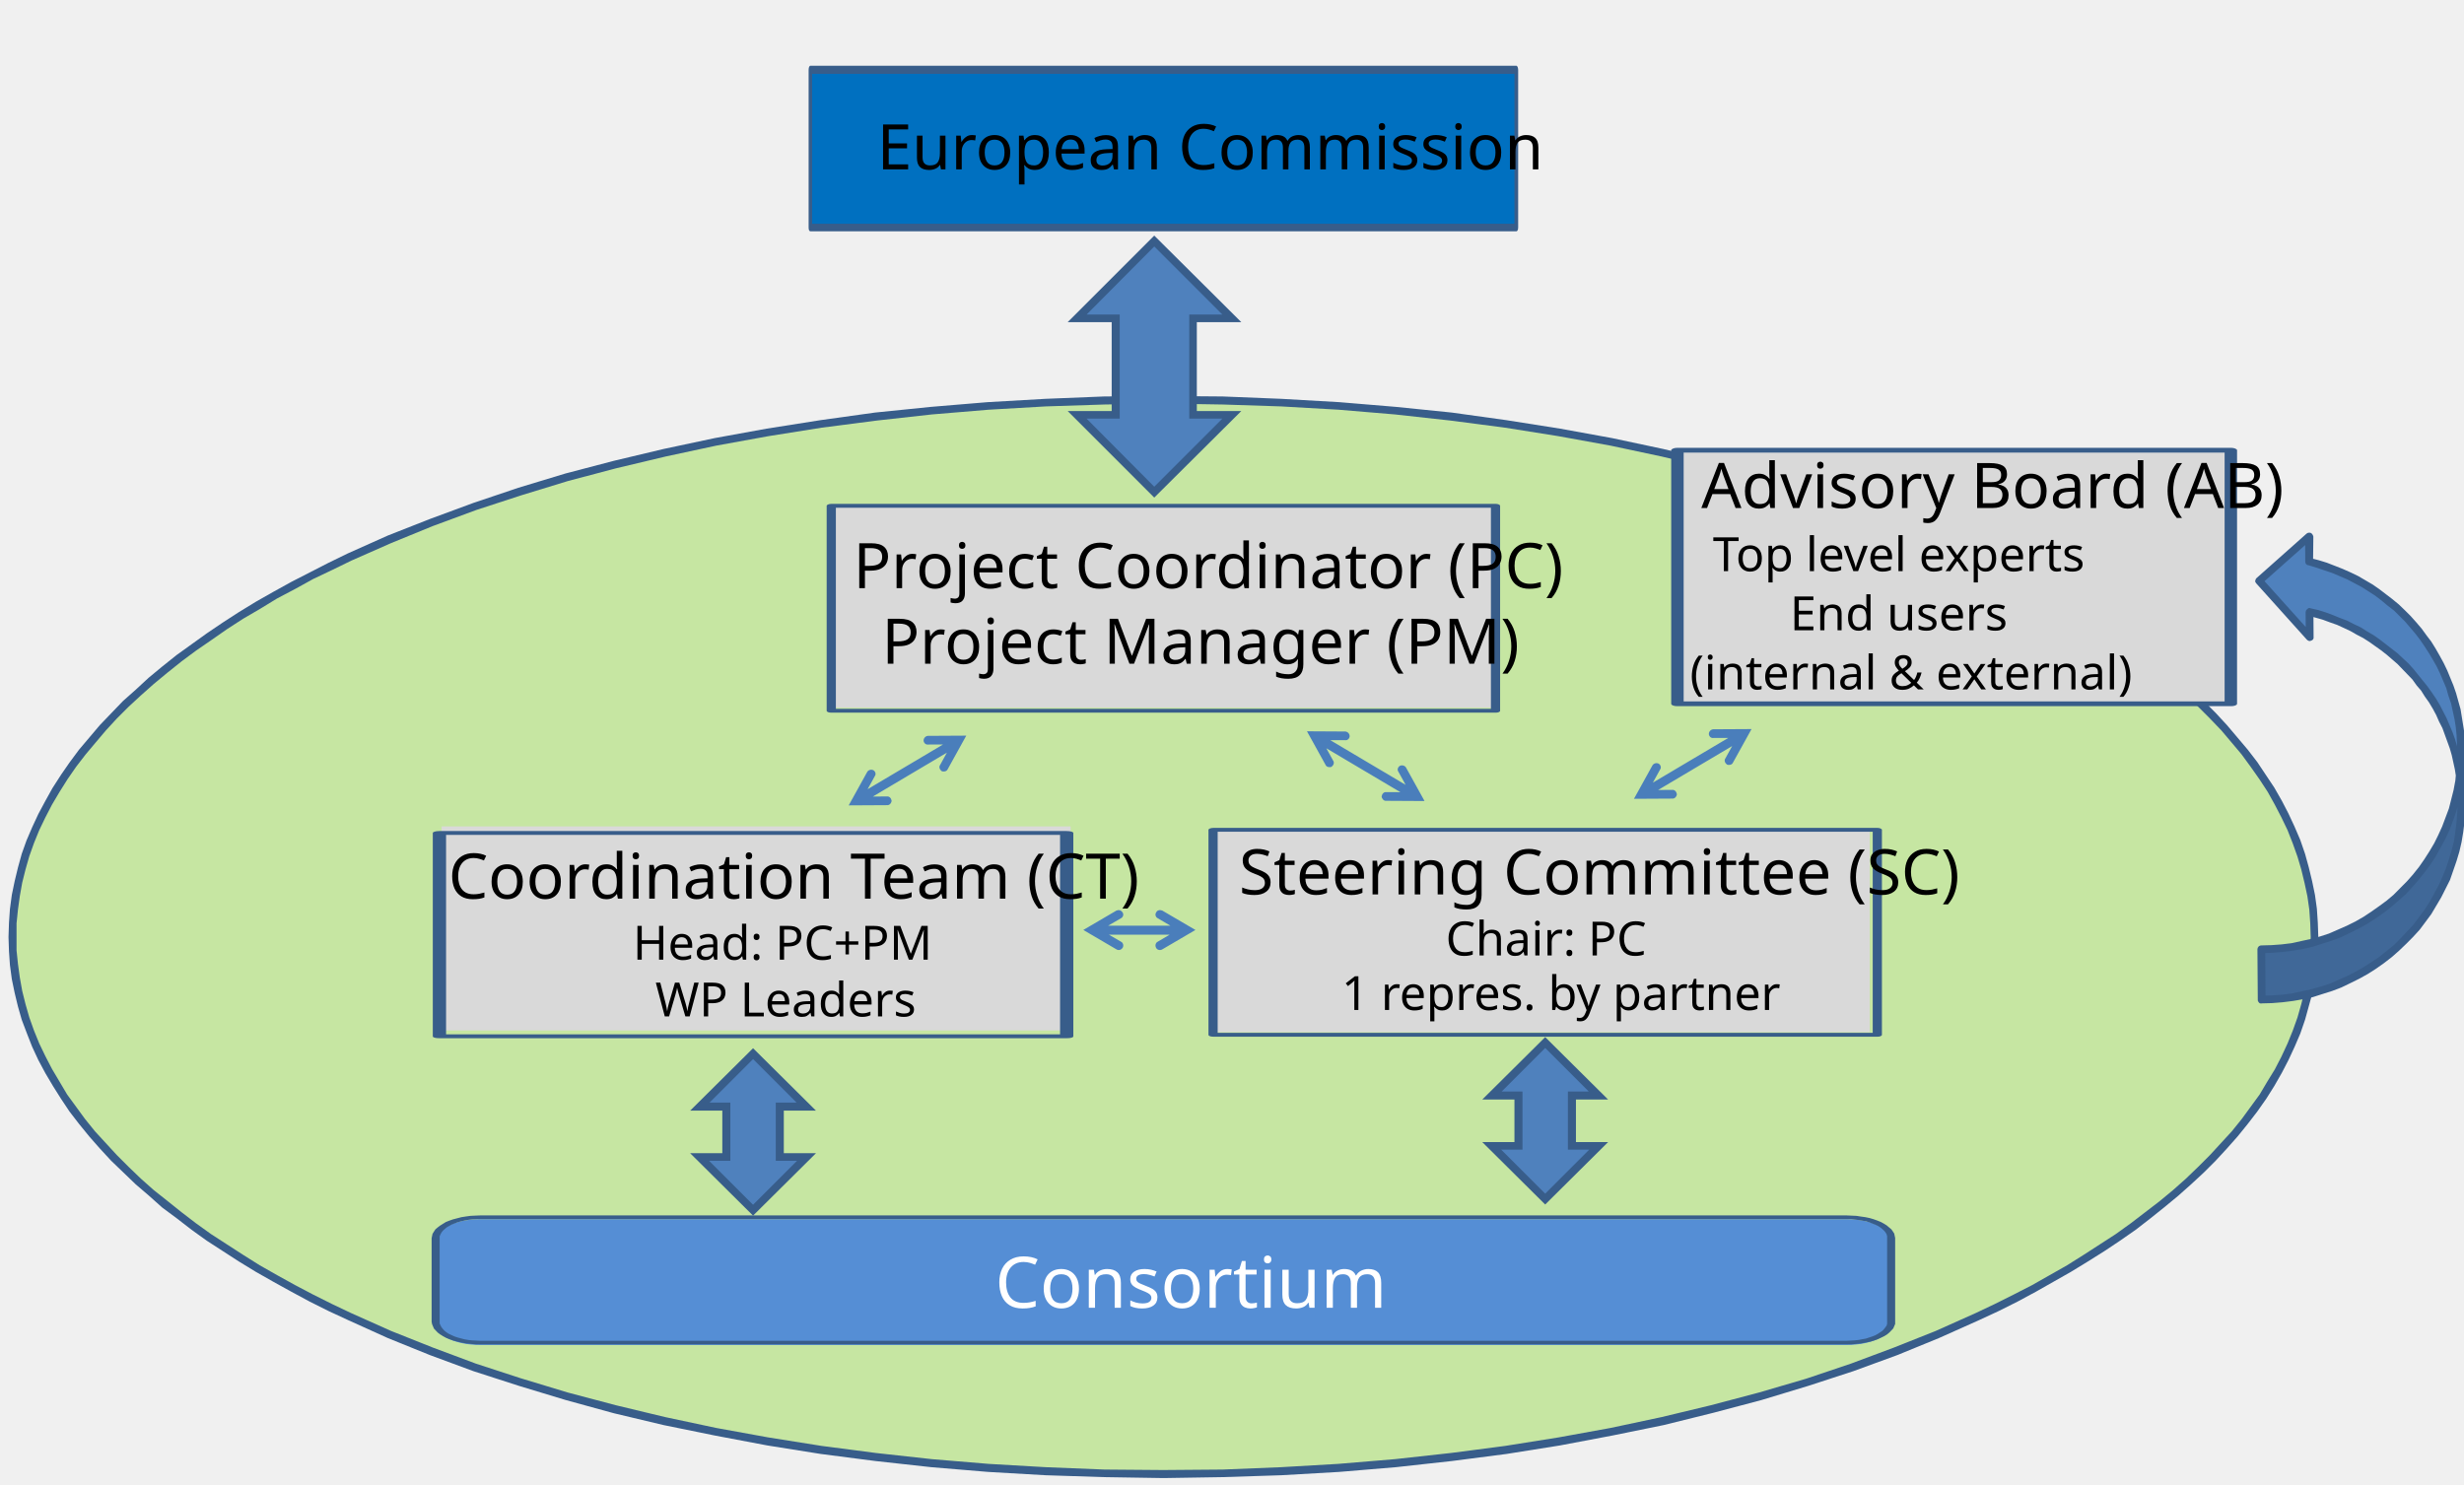
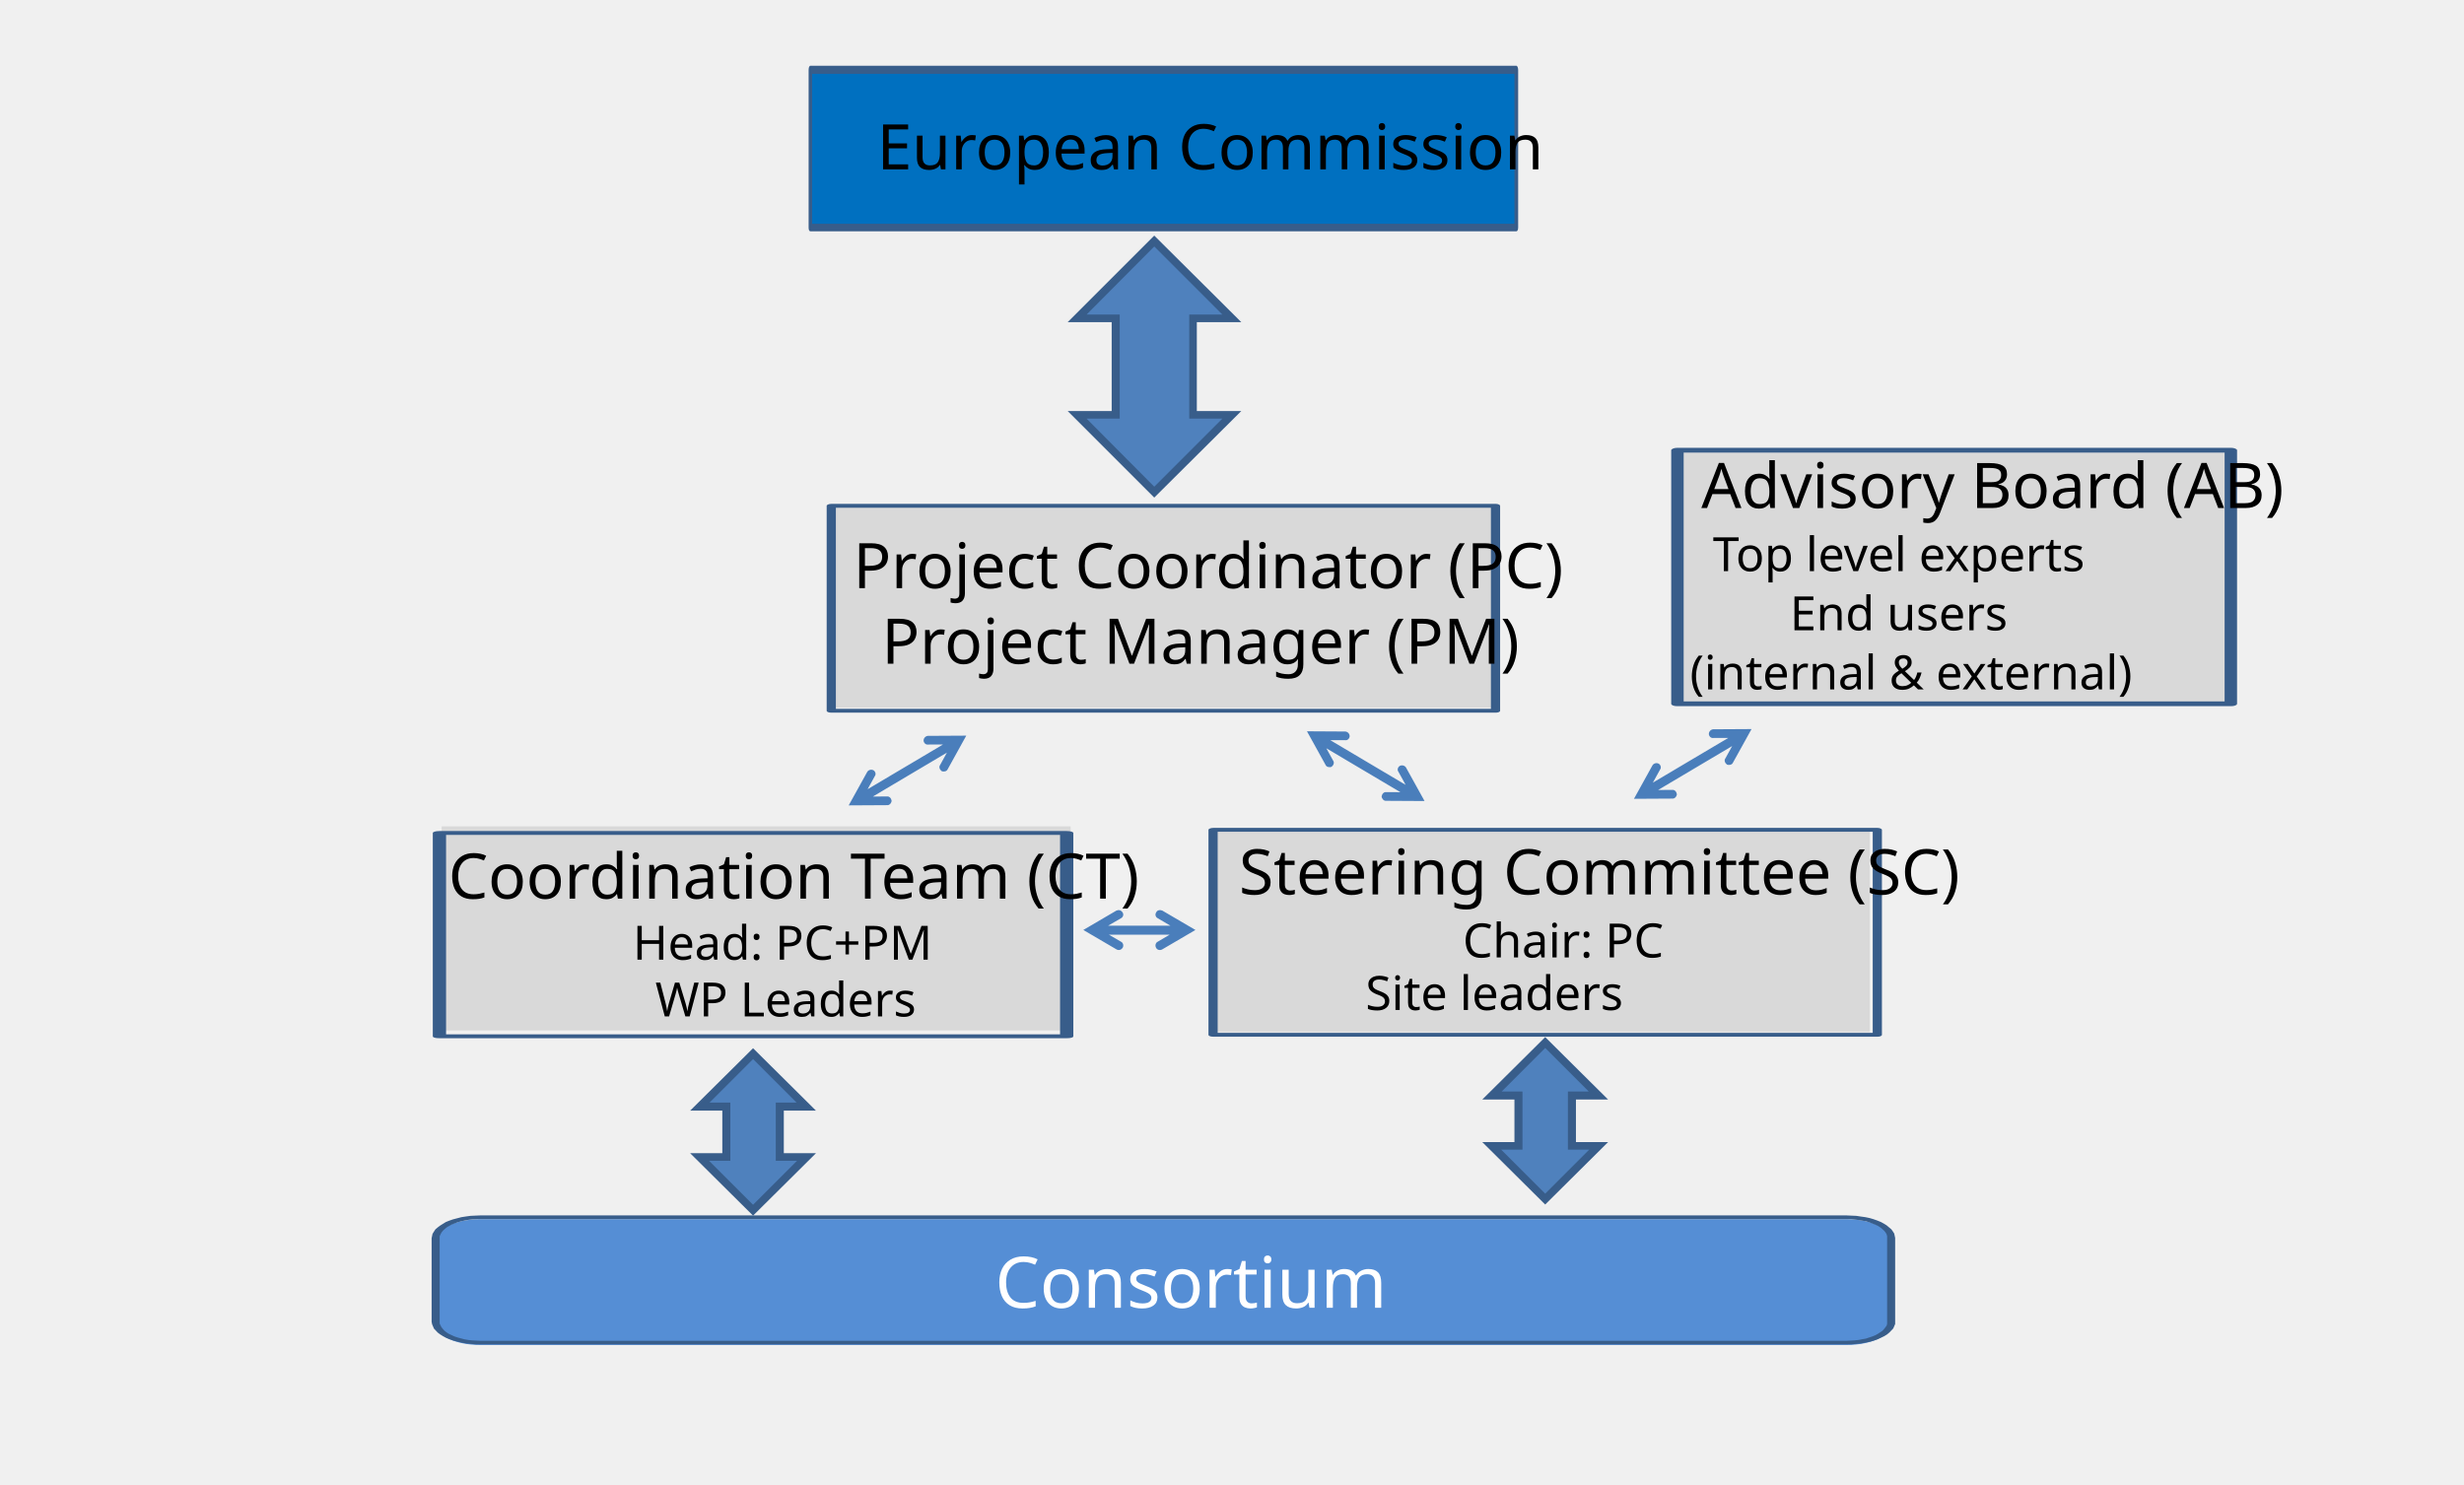
<svg xmlns="http://www.w3.org/2000/svg" xmlns:xlink="http://www.w3.org/1999/xlink" version="1.1" id="svg2" xml:space="preserve" width="833.441" height="502.225" viewBox="0 0 833.441 502.225">
  <defs id="defs6">
    <clipPath clipPathUnits="userSpaceOnUse" id="clipPath20">
      <path d="M 60.951,567.52 H 780.95 v -540 H 60.951 Z" id="path18" style="clip-rule:evenodd" />
    </clipPath>
    <clipPath clipPathUnits="userSpaceOnUse" id="clipPath26">
      <path d="M 0,0 H 842 V 595 H 0 Z" id="path24" />
    </clipPath>
    <clipPath clipPathUnits="userSpaceOnUse" id="clipPath36">
      <path d="M 0,0 H 842 V 595 H 0 Z" id="path34" />
    </clipPath>
  </defs>
  <g id="g10" transform="matrix(1.333333,0,0,-1.333333,-154.0727,699.6259)">
    <g id="g12" />
    <g id="g5331" transform="translate(21.59323,-12.41437)">
      <path id="path42" style="fill:#0070c0;fill-opacity:1;fill-rule:evenodd;stroke:none;stroke-width:0.683" d="m 299.24,479.404 h 179.714 v 39.96 H 299.24 Z" />
      <path id="path44" style="fill:#385d8a;fill-opacity:1;fill-rule:nonzero;stroke:none;stroke-width:0.681" d="m 299.096,519.364 c 0,0.6 0.167,1.08 0.446,1.08 h 179.11 c 0.223,0 0.446,-0.48 0.446,-1.08 v -39.96 c 0,-0.6 -0.223,-0.96 -0.446,-0.96 h -179.11 c -0.279,0 -0.446,0.36 -0.446,0.96 z m 0.892,-39.96 -0.446,0.96 h 179.11 l -0.502,-0.96 v 39.96 l 0.502,-0.96 h -179.11 l 0.446,0.96" />
      <g transform="rotate(-90,314.8249,280.7394)" id="g46">
        <text id="text50" style="font-variant:normal;font-weight:normal;font-size:15.96px;font-family:Calibri;-inkscape-font-specification:Calibri;writing-mode:lr-tb;fill:#000000;fill-opacity:1;fill-rule:nonzero;stroke:none" transform="matrix(0,1,1,0,101.4,282.351)">
          <tspan id="tspan48" y="0" x="0 7.795 16.196 21.485 29.887 38.288 46.211 53.894 62.295 66.132 74.645 83.046 95.773 108.499 112.208 118.439 124.67 128.379 136.78">European Commission</tspan>
        </text>
      </g>
    </g>
-     <g id="g1261" transform="translate(-1.8,-10.68)">
-       <g id="g1248">
-         <g id="g1254">
-           <path id="path38" style="fill:#c6e6a2;fill-opacity:1;fill-rule:evenodd;stroke:none" d="m 120.47,297.64 c 0,75.36 130.8,136.32 292.08,136.32 161.16,0 291.96,-60.96 291.96,-136.32 0,-75.24 -130.8,-136.2 -291.96,-136.2 -161.28,0 -292.08,60.96 -292.08,136.2" />
-         </g>
-       </g>
-       <g id="g1251">
-         <path d="m 119.511,297.64 0.12,3.6 0.24,3.48 0.48,3.6 0.72,3.48 0.84,3.48 0.96,3.48 1.2,3.36 1.44,3.36 1.56,3.36 1.8,3.36 1.8,3.24 2.16,3.36 2.16,3.12 2.4,3.24 2.64,3.12 2.64,3.12 2.88,3 3,3.12 3.24,2.88 3.24,3 3.48,2.88 3.6,2.88 3.84,2.76 3.84,2.76 4.08,2.76 4.08,2.64 4.32,2.64 4.44,2.52 4.56,2.52 4.68,2.4 4.68,2.4 4.92,2.4 10.2,4.56 10.68,4.2 11.04,4.08 11.4,3.84 11.88,3.6 12.36,3.24 12.6,3 12.96,2.76 13.2,2.4 13.68,2.16 13.8,1.92 14.16,1.44 14.4,1.2 14.64,0.84 14.88,0.6 15,0.12 15.12,-0.12 14.88,-0.6 14.64,-0.84 14.4,-1.2 14.16,-1.44 13.8,-1.92 13.68,-2.16 13.2,-2.4 12.96,-2.76 12.6,-3 12.36,-3.24 11.88,-3.6 11.4,-3.84 11.04,-4.08 10.68,-4.2 10.2,-4.56 4.92,-2.4 4.8,-2.4 4.56,-2.4 4.56,-2.52 4.44,-2.52 4.32,-2.64 4.2,-2.64 3.96,-2.76 3.84,-2.76 3.84,-2.76 3.6,-2.88 3.48,-2.88 3.24,-2.88 3.24,-3 3,-3 2.88,-3.12 2.64,-3.12 2.64,-3.12 2.4,-3.12 2.16,-3.24 2.16,-3.24 1.92,-3.36 1.68,-3.24 1.56,-3.36 1.44,-3.36 1.2,-3.48 0.96,-3.48 0.84,-3.48 0.72,-3.48 0.48,-3.48 0.24,-3.6 0.12,-3.48 -0.12,-3.6 -0.24,-3.6 -0.48,-3.48 -0.6,-3.48 -0.96,-3.48 -0.96,-3.48 -1.2,-3.48 -1.44,-3.36 -1.56,-3.36 -1.68,-3.24 -1.92,-3.36 -2.04,-3.24 -2.28,-3.24 -2.4,-3.12 -2.52,-3.12 -2.76,-3.12 -2.88,-3.12 -3,-3 -3.24,-3 -3.24,-2.88 -3.48,-2.88 -3.6,-2.88 -3.72,-2.88 -3.96,-2.76 -3.96,-2.64 -4.2,-2.64 -4.32,-2.64 -4.44,-2.52 -4.44,-2.52 -4.68,-2.52 -4.8,-2.4 -4.92,-2.28 -10.2,-4.56 -10.56,-4.32 -11.16,-4.08 -11.4,-3.72 -11.88,-3.6 -12.24,-3.24 -12.6,-3.12 -12.96,-2.64 -13.32,-2.52 -13.56,-2.16 -13.92,-1.8 -14.16,-1.56 -14.4,-1.2 -14.64,-0.84 -14.88,-0.48 -15,-0.24 -15.12,0.24 -14.88,0.48 -14.52,0.84 -14.4,1.2 -14.16,1.56 -13.92,1.8 -13.56,2.16 -13.32,2.52 -12.96,2.64 -12.6,3 -12.24,3.36 -11.88,3.6 -11.52,3.72 -11.04,4.08 -10.68,4.32 -10.08,4.56 -4.92,2.28 -4.8,2.4 -4.68,2.52 -4.56,2.52 -4.44,2.52 -4.32,2.64 -4.08,2.64 -4.08,2.64 -3.84,2.76 -3.72,2.88 -3.72,2.76 -3.36,3 -3.36,2.88 -3.12,3 -3.12,3 -2.88,3.12 -2.64,3 -2.64,3.24 -2.4,3.12 -2.16,3.24 -2.04,3.24 -1.92,3.24 -1.8,3.36 -1.56,3.36 -1.32,3.36 -1.32,3.48 -0.96,3.36 -0.84,3.48 -0.72,3.48 -0.48,3.6 -0.24,3.48 z m 2.04,-3.36 0.36,-3.48 0.48,-3.48 0.6,-3.36 0.84,-3.36 0.96,-3.36 1.2,-3.36 1.32,-3.24 1.56,-3.24 1.68,-3.24 1.92,-3.24 1.92,-3.24 2.28,-3.12 2.28,-3.12 2.52,-3.12 2.76,-3 2.76,-3 3,-3 3.12,-3 3.24,-2.88 3.48,-2.76 3.6,-2.88 3.6,-2.76 3.84,-2.76 4.08,-2.64 4.08,-2.64 4.2,-2.64 4.44,-2.52 4.56,-2.52 4.56,-2.4 4.8,-2.4 4.8,-2.28 10.2,-4.56 10.56,-4.2 10.92,-4.08 11.4,-3.72 11.88,-3.6 12.24,-3.24 12.48,-3 12.96,-2.76 13.2,-2.4 13.56,-2.16 13.8,-1.8 14.16,-1.56 14.4,-1.2 14.52,-0.84 14.88,-0.6 14.88,-0.12 15.12,0.12 14.76,0.6 14.52,0.84 14.4,1.2 14.16,1.56 13.8,1.8 13.56,2.16 13.2,2.4 12.96,2.76 12.48,3 12.24,3.24 11.88,3.48 11.4,3.84 10.92,4.08 10.56,4.2 10.2,4.56 4.8,2.28 4.8,2.4 4.68,2.4 4.44,2.52 4.44,2.52 4.2,2.64 4.08,2.64 4.08,2.64 3.84,2.76 3.6,2.76 3.6,2.76 3.48,2.88 3.24,2.88 3.12,3 3,3 2.76,3 2.76,3 2.52,3.12 2.28,3.12 2.28,3.12 1.92,3.24 1.92,3.12 1.68,3.24 1.56,3.36 1.32,3.24 1.2,3.36 0.96,3.36 0.84,3.36 0.72,3.36 0.36,3.48 0.36,3.36 0.12,3.48 -0.12,3.48 -0.24,3.48 -0.48,3.36 -0.72,3.36 -0.84,3.48 -0.96,3.24 -1.2,3.36 -1.32,3.36 -1.56,3.24 -1.68,3.24 -1.8,3.24 -2.04,3.12 -2.28,3.24 -2.28,3.12 -2.52,3 -2.64,3.12 -2.88,3 -3,3 -3.12,2.88 -3.24,2.88 -3.48,2.88 -3.48,2.88 -3.72,2.76 -3.84,2.64 -3.96,2.76 -4.2,2.64 -4.2,2.52 -4.44,2.52 -4.44,2.52 -4.68,2.4 -4.8,2.4 -4.8,2.4 -10.08,4.44 -10.56,4.32 -11.04,3.96 -11.4,3.84 -11.88,3.6 -12.12,3.24 -12.6,3 -12.96,2.76 -13.2,2.4 -13.56,2.16 -13.8,1.8 -14.16,1.56 -14.28,1.2 -14.64,0.84 -14.76,0.48 -15,0.24 -15,-0.24 -14.88,-0.48 -14.52,-0.84 -14.4,-1.2 -14.04,-1.56 -13.92,-1.8 -13.56,-2.16 -13.2,-2.4 -12.84,-2.76 -12.6,-3 -12.24,-3.24 -11.76,-3.6 -11.4,-3.72 -11.04,-4.08 -10.56,-4.32 -10.08,-4.44 -4.92,-2.4 -4.8,-2.28 -4.56,-2.52 -4.56,-2.4 -4.32,-2.64 -4.32,-2.52 -4.08,-2.64 -3.96,-2.76 -3.84,-2.64 -3.72,-2.76 -3.6,-2.88 -3.48,-2.88 -3.24,-2.88 -3.12,-2.88 -3,-3 -2.76,-3 -2.64,-3.12 -2.52,-3 -2.4,-3.12 -2.16,-3.12 -2.04,-3.24 -1.92,-3.24 -1.68,-3.24 -1.56,-3.24 -1.32,-3.24 -1.2,-3.36 -0.96,-3.36 -0.84,-3.36 -0.6,-3.36 -0.48,-3.48 -0.36,-3.48 v -3.36" style="fill:#385d8a;fill-opacity:1;fill-rule:nonzero;stroke:none" id="path40" />
-       </g>
-     </g>
    <g id="g1487" transform="translate(32.16452,-7.495343)">
      <path id="path52" style="fill:#d9d9d9;fill-opacity:1;fill-rule:evenodd;stroke:none;stroke-width:0.753" d="M 391.166,270.323 H 557.712 V 321.537 H 391.166 Z" />
      <path id="path54" style="fill:#385d8a;fill-opacity:1;fill-rule:nonzero;stroke:none;stroke-width:0.764" d="m 389.962,321.659 c 0,0.245 0.549,0.489 1.235,0.489 h 168.51 c 0.549,0 1.098,-0.245 1.098,-0.489 v -52.005 c 0,-0.306 -0.549,-0.489 -1.098,-0.489 H 391.197 c -0.686,0 -1.235,0.184 -1.235,0.489 z m 2.333,-52.005 -1.098,0.489 h 168.51 l -1.235,-0.489 v 52.005 l 1.235,-0.489 H 391.197 l 1.098,0.489" />
      <g transform="rotate(-90,246.4318,305.6822)" id="g64">
        <text id="text68" style="font-variant:normal;font-weight:normal;font-size:15.96px;font-family:Calibri;-inkscape-font-specification:Calibri;writing-mode:lr-tb;fill:#000000;fill-opacity:1;fill-rule:nonzero;stroke:none" transform="matrix(0,1,1,0,246.84,456.951)">
          <tspan id="tspan66" y="0" x="0">Steering Committee (SC)</tspan>
        </text>
      </g>
-       <g transform="rotate(-90,278.8784,292.4214)" id="g76">
+       <g transform="rotate(-90,280.8046,290.0027)" id="g76">
        <text id="text80" style="font-variant:normal;font-weight:normal;font-size:12px;font-family:Calibri;-inkscape-font-specification:Calibri;writing-mode:lr-tb;fill:#000000;fill-opacity:1;fill-rule:nonzero;stroke:none" transform="matrix(0,1,1,0,281.52,463.671)">
          <tspan id="tspan78" y="0" x="0 6.358 12.715 18.473 21.23 25.44 28.69 31.207 37.457">Chair: PC</tspan>
        </text>
      </g>
-       <g transform="rotate(-90,279.1606,292.7035)" id="g84">
-         <text id="text88" style="font-variant:normal;font-weight:normal;font-size:12px;font-family:Calibri;-inkscape-font-specification:Calibri;writing-mode:lr-tb;fill:#000000;fill-opacity:1;fill-rule:nonzero;stroke:none" transform="matrix(0,1,1,0,295.92,437.271)">
-           <tspan id="tspan86" y="0" x="0 6.122 8.885 12.967 18.97 25.32 29.402 35.405 40.087 43.078 45.6 51.95 57.353 59.875 66.226 71.988 76.19 80.273 86.623 92.626">1 repres. by partner</tspan>
+       <g transform="rotate(-90,281.2162,290.6479)" id="g84">
+         <text id="text88" style="font-variant:normal;font-weight:normal;font-size:12px;font-family:Calibri;-inkscape-font-specification:Calibri;text-align:center;writing-mode:lr-tb;text-anchor:middle;fill:#000000;fill-opacity:1;fill-rule:nonzero;stroke:none" transform="matrix(0,1,1,0,0,0)" x="485.95" y="295.92">
+           <tspan id="tspan86" y="295.92" x="485.95">Site leaders</tspan>
        </text>
      </g>
    </g>
    <g id="g5300" transform="translate(28.77878,-1.153463)">
      <path id="path56" style="fill:#d9d9d9;fill-opacity:1;fill-rule:evenodd;stroke:none;stroke-width:0.945" d="M 198.817,264.408 H 358.38 v 51.778 H 198.817 Z" />
      <path id="path58" style="fill:#385d8a;fill-opacity:1;fill-rule:nonzero;stroke:none;stroke-width:0.942" d="m 196.569,314.519 c 0,0.243 0.631,0.486 1.684,0.486 h 159.129 c 1.052,0 1.684,-0.243 1.684,-0.486 v -51.59 c 0,-0.303 -0.631,-0.486 -1.684,-0.486 H 198.253 c -1.052,0 -1.684,0.182 -1.684,0.486 z m 3.368,-51.59 -1.684,0.486 h 159.129 l -1.684,-0.486 v 51.59 l 1.684,-0.486 H 198.253 l 1.684,0.486" />
      <g transform="rotate(-90,223.578,322.3288)" id="g90">
        <text id="text94" style="font-variant:normal;font-weight:normal;font-size:15.96px;font-family:Calibri;-inkscape-font-specification:Calibri;writing-mode:lr-tb;fill:#000000;fill-opacity:1;fill-rule:nonzero;stroke:none" transform="matrix(0,1,1,0,248.04,299.271)">
          <tspan id="tspan92" y="0" x="0 8.516 16.905 25.293 30.586 38.974 42.687 51.075 58.634 64.038 67.75 76.139">Coordination Team (CT)</tspan>
        </text>
      </g>
      <g transform="rotate(-90,252.0747,313.018)" id="g102">
        <text id="text106" style="font-variant:normal;font-weight:normal;font-size:12px;font-family:Calibri;-inkscape-font-specification:Calibri;writing-mode:lr-tb;fill:#000000;fill-opacity:1;fill-rule:nonzero;stroke:none" transform="matrix(0,1,1,0,282.72,308.271)">
          <tspan id="tspan104" y="0" x="0 7.44 13.44 19.2 25.56 28.8 31.44 37.68 44.04 50.04 56.28">Head: PC+PM</tspan>
        </text>
      </g>
      <g transform="rotate(-90,252.639,312.4537)" id="g110">
        <text id="text114" style="font-variant:normal;font-weight:normal;font-size:12px;font-family:Calibri;-inkscape-font-specification:Calibri;writing-mode:lr-tb;fill:#000000;fill-opacity:1;fill-rule:nonzero;stroke:none" transform="matrix(0,1,1,0,297.12,312.831)">
          <tspan id="tspan112" y="0" x="0 10.685 16.93 19.694 24.727 30.732 36.497 42.85 48.854 52.819">WP Leaders</tspan>
        </text>
      </g>
    </g>
    <g id="g128" transform="rotate(-90,318.7195,343.9953)" />
    <path d="m 392.656,289.834 h 23.88 v -2.28 h -23.88 z m 6.12,-6 -8.4,4.92 8.4,4.92 c 0.6,0.24 1.2,0.12 1.56,-0.48 0.36,-0.48 0.12,-1.2 -0.36,-1.44 l -6.84,-3.96 v 1.92 l 6.84,-3.96 c 0.48,-0.24 0.72,-0.96 0.36,-1.56 -0.36,-0.48 -0.96,-0.72 -1.56,-0.36 z m 11.64,9.84 8.4,-4.92 -8.4,-4.92 c -0.6,-0.36 -1.32,-0.12 -1.56,0.36 -0.36,0.6 -0.12,1.32 0.36,1.56 l 6.72,3.96 v -1.92 l -6.72,3.96 c -0.48,0.24 -0.72,0.96 -0.36,1.44 0.24,0.6 0.96,0.72 1.56,0.48" style="fill:#4a7ebb;fill-opacity:1;fill-rule:nonzero;stroke:none" id="path180" />
    <path d="m 226.131,210.018 c 0,2.928 5.04,5.349 11.28,5.349 h 346.56 c 6.24,0 11.4,-2.421 11.4,-5.349 v -21.284 c 0,-2.928 -5.16,-5.293 -11.4,-5.293 h -346.56 c -6.24,0 -11.28,2.365 -11.28,5.293" style="fill:#558ed5;fill-opacity:1;fill-rule:evenodd;stroke:none;stroke-width:0.685" id="path186" />
    <path d="m 225.05,210.547 0.12,0.561 0.12,0.561 0.36,0.561 0.36,0.561 0.6,0.505 0.6,0.449 0.72,0.449 0.72,0.449 0.84,0.337 0.96,0.337 1.08,0.281 1.08,0.281 1.08,0.168 1.2,0.168 1.2,0.056 1.32,0.056 h 346.56 l 1.2,-0.056 1.32,-0.056 1.08,-0.168 1.2,-0.168 1.08,-0.224 0.96,-0.281 0.96,-0.337 0.96,-0.393 0.72,-0.393 0.72,-0.449 0.6,-0.505 0.6,-0.505 0.36,-0.505 0.36,-0.561 0.12,-0.561 0.12,-0.561 v -21.83 l -0.24,-0.561 -0.24,-0.561 -0.48,-0.505 -0.48,-0.505 -0.6,-0.505 -0.72,-0.449 -0.84,-0.393 -0.84,-0.393 -0.96,-0.337 -0.96,-0.281 -1.08,-0.224 -1.2,-0.224 -1.2,-0.112 -1.2,-0.112 h -349.08 l -1.2,0.112 -1.2,0.112 -1.2,0.224 -0.96,0.224 -1.08,0.281 -0.96,0.337 -0.84,0.337 -0.84,0.449 -0.72,0.449 -0.6,0.449 -0.48,0.505 -0.48,0.505 -0.24,0.561 -0.24,0.561 -0.12,0.617 z m 2.04,-21.157 v -0.505 l 0.24,-0.505 0.24,-0.449 0.36,-0.449 0.36,-0.393 0.48,-0.393 0.6,-0.393 0.72,-0.337 0.72,-0.337 0.84,-0.281 0.84,-0.224 0.84,-0.224 0.96,-0.168 0.96,-0.112 1.08,-0.056 1.08,-0.056 h 346.56 l 1.08,0.056 0.96,0.056 1.08,0.112 0.84,0.168 0.96,0.168 0.84,0.281 0.84,0.281 0.72,0.281 0.6,0.337 0.6,0.393 0.6,0.393 0.36,0.393 0.36,0.449 0.36,0.505 0.12,0.449 v 22.223 l -0.12,0.449 -0.24,0.449 -0.36,0.449 -0.48,0.449 -0.48,0.393 -0.6,0.393 -0.72,0.337 -0.72,0.281 -0.72,0.281 -0.84,0.281 -0.96,0.168 -0.96,0.168 -0.96,0.112 -0.96,0.112 h -348.72 l -1.08,-0.056 -0.96,-0.112 -0.96,-0.168 -0.96,-0.224 -0.84,-0.224 -0.72,-0.281 -0.84,-0.337 -0.6,-0.337 -0.6,-0.337 -0.48,-0.393 -0.48,-0.449 -0.36,-0.449 -0.24,-0.449 -0.24,-0.505 v -0.505" style="fill:#385d8a;fill-opacity:1;fill-rule:nonzero;stroke:none;stroke-width:0.684" id="path188" />
    <g id="g190" transform="rotate(-90,284.34,302.7599)">
      <text transform="matrix(0,1,1,0,394.2,386.391)" style="font-variant:normal;font-weight:normal;font-size:18px;font-family:Calibri;-inkscape-font-specification:Calibri;writing-mode:lr-tb;fill:#ffffff;fill-opacity:1;fill-rule:nonzero;stroke:none" id="text194">
        <tspan x="0 9.596 19.066 28.535 35.611 45.081 51.329 57.325 61.394 70.864" y="0" id="tspan192">Consortium</tspan>
      </text>
    </g>
    <g id="g1317" transform="translate(-35.03445,-22.57159)">
      <g id="g1312">
        <path d="m 328.19,266.44 13.44,13.56 13.56,-13.56 h -6.84 v -12.72 h 6.84 l -13.56,-13.56 -13.44,13.56 h 6.72 v 12.72" style="fill:#4f81bd;fill-opacity:1;fill-rule:evenodd;stroke:none" id="path196" />
        <path d="m 325.67,265.48 15.96,15.84 15.96,-15.84 h -9.24 l 1.08,0.96 v -12.72 l -1.08,0.96 h 9.24 l -15.96,-15.84 -15.96,15.84 h 9.24 l -1.08,-0.96 v 12.72 l 1.08,-0.96 z m 10.2,2.04 v -14.76 h -7.68 l 0.6,1.68 13.56,-13.56 h -1.44 l 13.56,13.56 0.72,-1.68 h -7.8 v 14.76 h 7.8 l -0.72,-1.8 -13.56,13.56 h 1.44 l -13.56,-13.56 -0.6,1.8" style="fill:#385d8a;fill-opacity:1;fill-rule:nonzero;stroke:none" id="path198" />
      </g>
-     </g>
-     <g id="g5534" transform="rotate(12.34379,432.0409,346.738)">
-       <path id="path206" style="fill:#4f81bd;fill-opacity:1;fill-rule:evenodd;stroke:none" d="m 689.27,321.76 14.76,8.28 -1.32,-6.24 c 23.04,-11.4 34.08,-37.68 25.68,-61.44 1.56,20.4 -9.6,39.72 -28.32,48.96 l -1.32,-6.24" />
-       <path id="path208" style="fill:#406898;fill-opacity:1;fill-rule:evenodd;stroke:none" d="m 727.43,256.12 c -5.76,-27 -32.64,-44.16 -60.24,-38.28 l 2.64,12.48 c 27.6,-5.88 54.6,11.28 60.24,38.28" />
-       <path id="path210" style="fill:#385d8a;fill-opacity:1;fill-rule:nonzero;stroke:none" d="m 727.43,262.48 0.12,1.92 v 3.72 l -0.12,1.8 -0.24,1.8 -0.24,1.8 -0.24,1.8 -0.48,1.8 -0.36,1.8 -0.48,1.68 -0.6,1.8 -0.72,1.68 -0.6,1.68 -0.84,1.56 -0.72,1.68 -0.96,1.56 -0.96,1.56 -0.96,1.56 -1.08,1.44 -1.08,1.44 -1.2,1.44 -1.2,1.32 -1.2,1.32 -1.32,1.32 -1.44,1.2 -1.32,1.2 -1.56,1.2 -1.44,1.08 -1.56,0.96 -1.68,1.08 -1.56,0.84 -1.8,0.96 1.44,0.6 -1.32,-6.24 c 0,-0.36 -0.36,-0.72 -0.84,-0.72 -0.36,-0.12 -0.72,0.12 -0.96,0.48 l -9.48,16.68 c -0.12,0.24 -0.24,0.48 -0.12,0.72 0.12,0.24 0.24,0.48 0.48,0.6 l 14.76,8.28 c 0.36,0.24 0.84,0.12 1.08,0 0.36,-0.24 0.48,-0.72 0.48,-1.08 l -1.44,-6.24 -0.48,1.08 1.92,-0.96 1.92,-1.08 1.8,-1.2 1.8,-1.2 1.8,-1.32 1.68,-1.32 1.56,-1.44 1.56,-1.44 1.44,-1.56 1.32,-1.56 1.32,-1.56 1.32,-1.68 1.2,-1.8 1.08,-1.68 1.08,-1.92 0.96,-1.8 0.84,-1.92 0.84,-1.8 0.72,-2.04 0.6,-1.92 0.6,-2.04 0.48,-2.04 0.36,-2.04 0.36,-2.04 0.24,-2.04 0.12,-2.16 0.12,-2.04 -0.12,-2.16 -0.12,-2.16 -0.12,-2.04 -0.36,-2.16 -0.36,-2.16 -2.76,-12.48 -0.6,-2.52 -0.72,-2.52 -0.84,-2.4 -0.96,-2.4 -1.08,-2.28 -1.2,-2.16 -1.32,-2.16 -1.32,-2.16 -1.56,-1.92 -1.56,-1.92 -1.68,-1.8 -1.68,-1.8 -1.92,-1.68 -1.8,-1.56 -2.04,-1.44 -2.04,-1.32 -2.16,-1.32 -2.16,-1.2 -2.28,-1.08 -2.28,-0.96 -2.28,-0.84 -2.4,-0.72 -2.4,-0.6 -2.52,-0.6 -2.4,-0.36 -2.64,-0.24 -2.52,-0.24 h -2.52 l -2.64,0.12 -2.64,0.24 -2.64,0.36 -2.52,0.48 c -0.36,0 -0.6,0.12 -0.72,0.36 -0.12,0.24 -0.24,0.48 -0.12,0.84 l 2.64,12.48 c 0.12,0.48 0.6,0.84 1.2,0.72 l 2.52,-0.48 2.52,-0.36 2.52,-0.24 h 5.04 l 2.4,0.12 2.4,0.24 2.4,0.48 2.4,0.48 2.4,0.6 2.28,0.72 2.16,0.84 2.28,0.96 2.16,0.96 2.04,1.08 2.04,1.32 2.04,1.32 1.8,1.32 1.92,1.56 1.68,1.56 1.68,1.68 1.68,1.8 1.44,1.8 1.44,1.92 1.32,2.04 1.32,2.04 1.08,2.16 1.08,2.16 0.96,2.28 0.72,2.28 0.72,2.4 0.6,2.4 1.92,-0.36 -0.6,-2.64 -0.72,-2.4 -0.84,-2.52 -0.96,-2.28 -1.08,-2.28 -1.2,-2.28 -1.32,-2.16 -1.32,-2.04 -1.56,-2.04 -1.56,-1.8 -1.68,-1.92 -1.68,-1.68 -1.92,-1.68 -1.92,-1.56 -1.92,-1.44 -2.04,-1.44 -2.16,-1.2 -2.16,-1.2 -2.28,-1.08 -2.28,-0.96 -2.28,-0.84 -2.4,-0.72 -2.4,-0.6 -2.52,-0.6 -2.52,-0.36 -2.52,-0.24 -2.52,-0.24 h -2.64 l -2.52,0.12 -2.64,0.24 -2.64,0.36 -2.52,0.48 1.08,0.72 -2.64,-12.48 -0.72,1.2 2.52,-0.48 2.52,-0.36 2.52,-0.24 h 4.92 l 2.52,0.12 2.4,0.24 2.4,0.48 2.4,0.48 2.28,0.6 2.28,0.72 2.28,0.84 2.16,0.84 2.16,1.08 2.16,1.08 2.04,1.32 1.92,1.32 1.92,1.32 1.8,1.56 1.8,1.56 1.68,1.68 1.56,1.8 1.56,1.8 1.44,1.92 1.32,1.92 1.2,2.04 1.2,2.16 1.08,2.16 0.84,2.28 0.84,2.4 0.72,2.4 0.6,2.4 2.64,12.48 0.36,2.04 0.36,2.04 0.24,2.04 0.12,2.04 v 4.08 l -0.24,2.04 -0.12,2.04 -0.36,1.92 -0.36,1.92 -0.48,2.04 -0.6,1.92 -0.6,1.8 -0.72,1.92 -0.72,1.8 -0.84,1.8 -0.96,1.8 -0.96,1.8 -1.08,1.68 -1.08,1.68 -1.32,1.56 -1.2,1.56 -1.32,1.56 -1.44,1.44 -1.44,1.44 -1.56,1.32 -1.56,1.32 -1.68,1.2 -1.68,1.2 -1.8,1.08 -1.8,1.08 -1.92,1.08 c -0.48,0.12 -0.72,0.6 -0.6,1.08 l 1.32,6.24 1.44,-1.08 -14.76,-8.28 0.36,1.32 9.48,-16.68 -1.8,-0.24 1.32,6.24 c 0.12,0.24 0.24,0.48 0.6,0.6 0.24,0.24 0.6,0.24 0.84,0 l 1.8,-0.84 1.68,-0.96 1.68,-1.08 1.56,-1.08 1.68,-1.08 1.44,-1.2 1.56,-1.2 1.32,-1.32 1.44,-1.32 1.32,-1.44 1.2,-1.44 1.2,-1.44 1.2,-1.44 1.08,-1.56 1.08,-1.56 0.96,-1.68 0.84,-1.68 0.84,-1.68 0.84,-1.68 0.72,-1.68 0.72,-1.8 0.6,-1.8 0.48,-1.8 0.48,-1.8 0.36,-1.92 0.36,-1.92 0.24,-1.8 0.12,-1.92 0.12,-1.92 v -3.84 l -0.12,-1.92" />
    </g>
    <g id="g1238" transform="translate(72.14294,-2.25716)">
      <path id="path212" style="fill:#4f81bd;fill-opacity:1;fill-rule:evenodd;stroke:none" d="m 316.67,446.2 19.56,19.68 19.68,-19.68 h -9.84 v -24.48 h 9.84 l -19.68,-19.68 -19.56,19.68 h 9.72 v 24.48" />
      <path id="path214" style="fill:#385d8a;fill-opacity:1;fill-rule:nonzero;stroke:none" d="m 314.27,445.24 21.96,21.96 22.08,-21.96 h -12.24 l 0.96,0.96 v -24.48 l -0.96,0.96 h 12.24 l -22.08,-21.96 -21.96,21.96 h 12.12 l -0.96,-0.96 v 24.48 l 0.96,-0.96 z m 13.2,1.92 v -26.4 h -10.8 l 0.72,1.68 19.56,-19.68 h -1.44 l 19.68,19.68 0.72,-1.68 h -10.8 v 26.4 h 10.8 l -0.72,-1.68 -19.68,19.68 h 1.44 l -19.56,-19.68 -0.72,1.68" />
    </g>
    <use x="0" y="0" xlink:href="#g1317" id="use1356" transform="translate(200.9518,2.821449)" width="100%" height="100%" />
    <g id="g76-2" transform="rotate(-90,285.2989,370.3185)" />
    <g id="g84-2" transform="rotate(-90,285.5811,370.6007)" />
    <g id="g5380" transform="translate(0,-9.592926)">
      <path id="path52-7" style="fill:#d9d9d9;fill-opacity:1;fill-rule:evenodd;stroke:none;stroke-width:0.753" d="m 327.418,354.762 h 166.546 v 51.214 H 327.418 Z" />
      <path id="path54-5" style="fill:#385d8a;fill-opacity:1;fill-rule:nonzero;stroke:none;stroke-width:0.764" d="m 325.269,405.976 c 0,0.245 0.549,0.489 1.235,0.489 h 168.51 c 0.549,0 1.098,-0.245 1.098,-0.489 v -52.005 c 0,-0.306 -0.549,-0.489 -1.098,-0.489 H 326.504 c -0.686,0 -1.235,0.184 -1.235,0.489 z m 2.333,-52.005 -1.098,0.489 h 168.51 l -1.235,-0.489 v 52.005 l 1.235,-0.489 H 326.504 l 1.098,0.489" />
      <g transform="rotate(-90,253.4778,378.4395)" id="g64-3">
        <text id="text68-5" style="font-variant:normal;font-weight:normal;font-size:15.96px;font-family:Calibri;-inkscape-font-specification:Calibri;writing-mode:lr-tb;fill:#000000;fill-opacity:1;fill-rule:nonzero;stroke:none" transform="matrix(0,1,1,0,246.84,456.951)">
          <tspan id="tspan66-6" y="0" x="0">Project Coordinator (PC)</tspan>
        </text>
      </g>
      <g transform="rotate(-90,242.1503,368.9088)" id="g64-3-9">
        <text y="245.147" x="465.98" id="text68-5-3" style="font-variant:normal;font-weight:normal;font-size:15.96px;font-family:Calibri;-inkscape-font-specification:Calibri;writing-mode:lr-tb;fill:#000000;fill-opacity:1;fill-rule:nonzero;stroke:none" transform="matrix(0,1,1,0,0,0)">
          <tspan id="tspan66-6-6" y="245.147" x="465.98">Project Manager (PM)</tspan>
        </text>
      </g>
    </g>
    <path d="m 332.163,322.397 26.112,15.489 1.163,-1.961 -26.112,-15.489 z m 8.428,-1.977 -9.735,-0.054 4.714,8.517 c 0.29,0.451 0.971,0.715 1.587,0.383 0.451,-0.29 0.715,-0.971 0.322,-1.483 v 0 l -3.759,-6.834 -0.98,1.651 7.8,0.023 c 0.638,0.1 1.109,-0.458 1.209,-1.097 -0.065,-0.597 -0.562,-1.17 -1.158,-1.106 z m 10.358,17.585 9.735,0.054 -4.714,-8.517 c -0.229,-0.555 -0.971,-0.715 -1.525,-0.486 -0.513,0.394 -0.777,1.074 -0.383,1.587 v 0 l 3.759,6.834 0.98,-1.651 -7.8,-0.023 c -0.638,-0.1 -1.109,0.458 -1.147,0.994 0.004,0.7 0.562,1.17 1.097,1.209" style="fill:#4a7ebb;fill-opacity:1;fill-rule:nonzero;stroke:none;stroke-width:1" id="path182-6" />
    <path d="m 475.635,323.501 -26.112,15.489 -1.163,-1.961 26.112,-15.489 z m -8.428,-1.977 9.735,-0.054 -4.714,8.517 c -0.29,0.451 -0.971,0.715 -1.587,0.383 -0.451,-0.29 -0.715,-0.971 -0.322,-1.483 v 0 l 3.759,-6.834 0.98,1.651 -7.8,0.023 c -0.638,0.1 -1.109,-0.458 -1.209,-1.097 0.065,-0.597 0.562,-1.17 1.158,-1.106 z m -10.358,17.585 -9.735,0.054 4.714,-8.517 c 0.229,-0.555 0.971,-0.715 1.525,-0.486 0.513,0.394 0.777,1.074 0.383,1.587 v 0 l -3.759,6.834 -0.98,-1.651 7.8,-0.023 c 0.638,-0.1 1.109,0.458 1.147,0.994 -0.004,0.7 -0.562,1.17 -1.097,1.209" style="fill:#4a7ebb;fill-opacity:1;fill-rule:nonzero;stroke:none;stroke-width:1" id="path182-6-2" />
    <g id="g5569" transform="translate(-2.257159,-12.41437)">
      <g transform="matrix(1.5475,0,0,0.7735759,-335.917,89.34382)" id="g5435">
        <path d="m 568.127,348.195 h 90.84 v 82.209 h -90.84 z" style="fill:#d9d9d9;fill-opacity:1;fill-rule:evenodd;stroke:none;stroke-width:0.898" id="path60" />
        <path d="m 567.167,431.186 c 0,0.391 0.48,0.783 0.96,0.783 h 90.84 c 0.48,0 0.96,-0.391 0.96,-0.783 v -83.169 c 0,-0.489 -0.48,-0.783 -0.96,-0.783 h -90.84 c -0.48,0 -0.96,0.294 -0.96,0.783 z m 2.04,-83.169 -1.08,0.783 h 90.84 l -1.08,-0.783 v 83.169 l 1.08,-0.783 h -90.84 l 1.08,0.783" style="fill:#385d8a;fill-opacity:1;fill-rule:nonzero;stroke:none;stroke-width:0.903" id="path62" />
      </g>
      <text transform="scale(1,-1)" style="font-variant:normal;font-weight:normal;font-size:15.96px;font-family:Calibri;-inkscape-font-specification:Calibri;writing-mode:lr-tb;fill:#000000;fill-opacity:1;fill-rule:nonzero;stroke:none;stroke-width:1" id="text68-6" x="549.415" y="-408.238">
        <tspan x="549.415" y="-408.238" id="tspan66-4" style="stroke-width:1">Advisory Board (AB)</tspan>
      </text>
      <text transform="scale(1,-1)" style="font-variant:normal;font-weight:normal;font-size:12px;font-family:Calibri;-inkscape-font-specification:Calibri;text-align:center;writing-mode:lr-tb;text-anchor:middle;fill:#000000;fill-opacity:1;fill-rule:nonzero;stroke:none;stroke-width:1" id="text106-7" x="613.544" y="-392.219">
        <tspan x="613.544" y="-392.219" id="tspan104-9" style="text-align:center;text-anchor:middle;stroke-width:1">Top level experts</tspan>
        <tspan id="tspan5527" x="613.544" y="-377.219" style="text-align:center;text-anchor:middle;stroke-width:1">End users</tspan>
        <tspan id="tspan5529" x="613.544" y="-362.219" style="text-align:center;text-anchor:middle;stroke-width:1">(internal &amp; external)</tspan>
      </text>
    </g>
    <path d="m 531.372,324.065 26.112,15.489 1.163,-1.961 -26.112,-15.489 z m 8.428,-1.977 -9.735,-0.054 4.714,8.517 c 0.29,0.451 0.971,0.715 1.587,0.383 0.451,-0.29 0.715,-0.971 0.322,-1.483 v 0 l -3.759,-6.834 -0.98,1.651 7.8,0.023 c 0.638,0.1 1.109,-0.458 1.209,-1.097 -0.065,-0.597 -0.562,-1.17 -1.158,-1.106 z m 10.358,17.585 9.735,0.054 -4.714,-8.517 c -0.229,-0.555 -0.971,-0.715 -1.525,-0.486 -0.513,0.394 -0.777,1.074 -0.383,1.587 v 0 l 3.759,6.834 0.98,-1.651 -7.8,-0.023 c -0.638,-0.1 -1.109,0.458 -1.147,0.994 0.004,0.7 0.562,1.17 1.097,1.209" style="fill:#4a7ebb;fill-opacity:1;fill-rule:nonzero;stroke:none;stroke-width:1" id="path182-6-7" />
  </g>
</svg>
